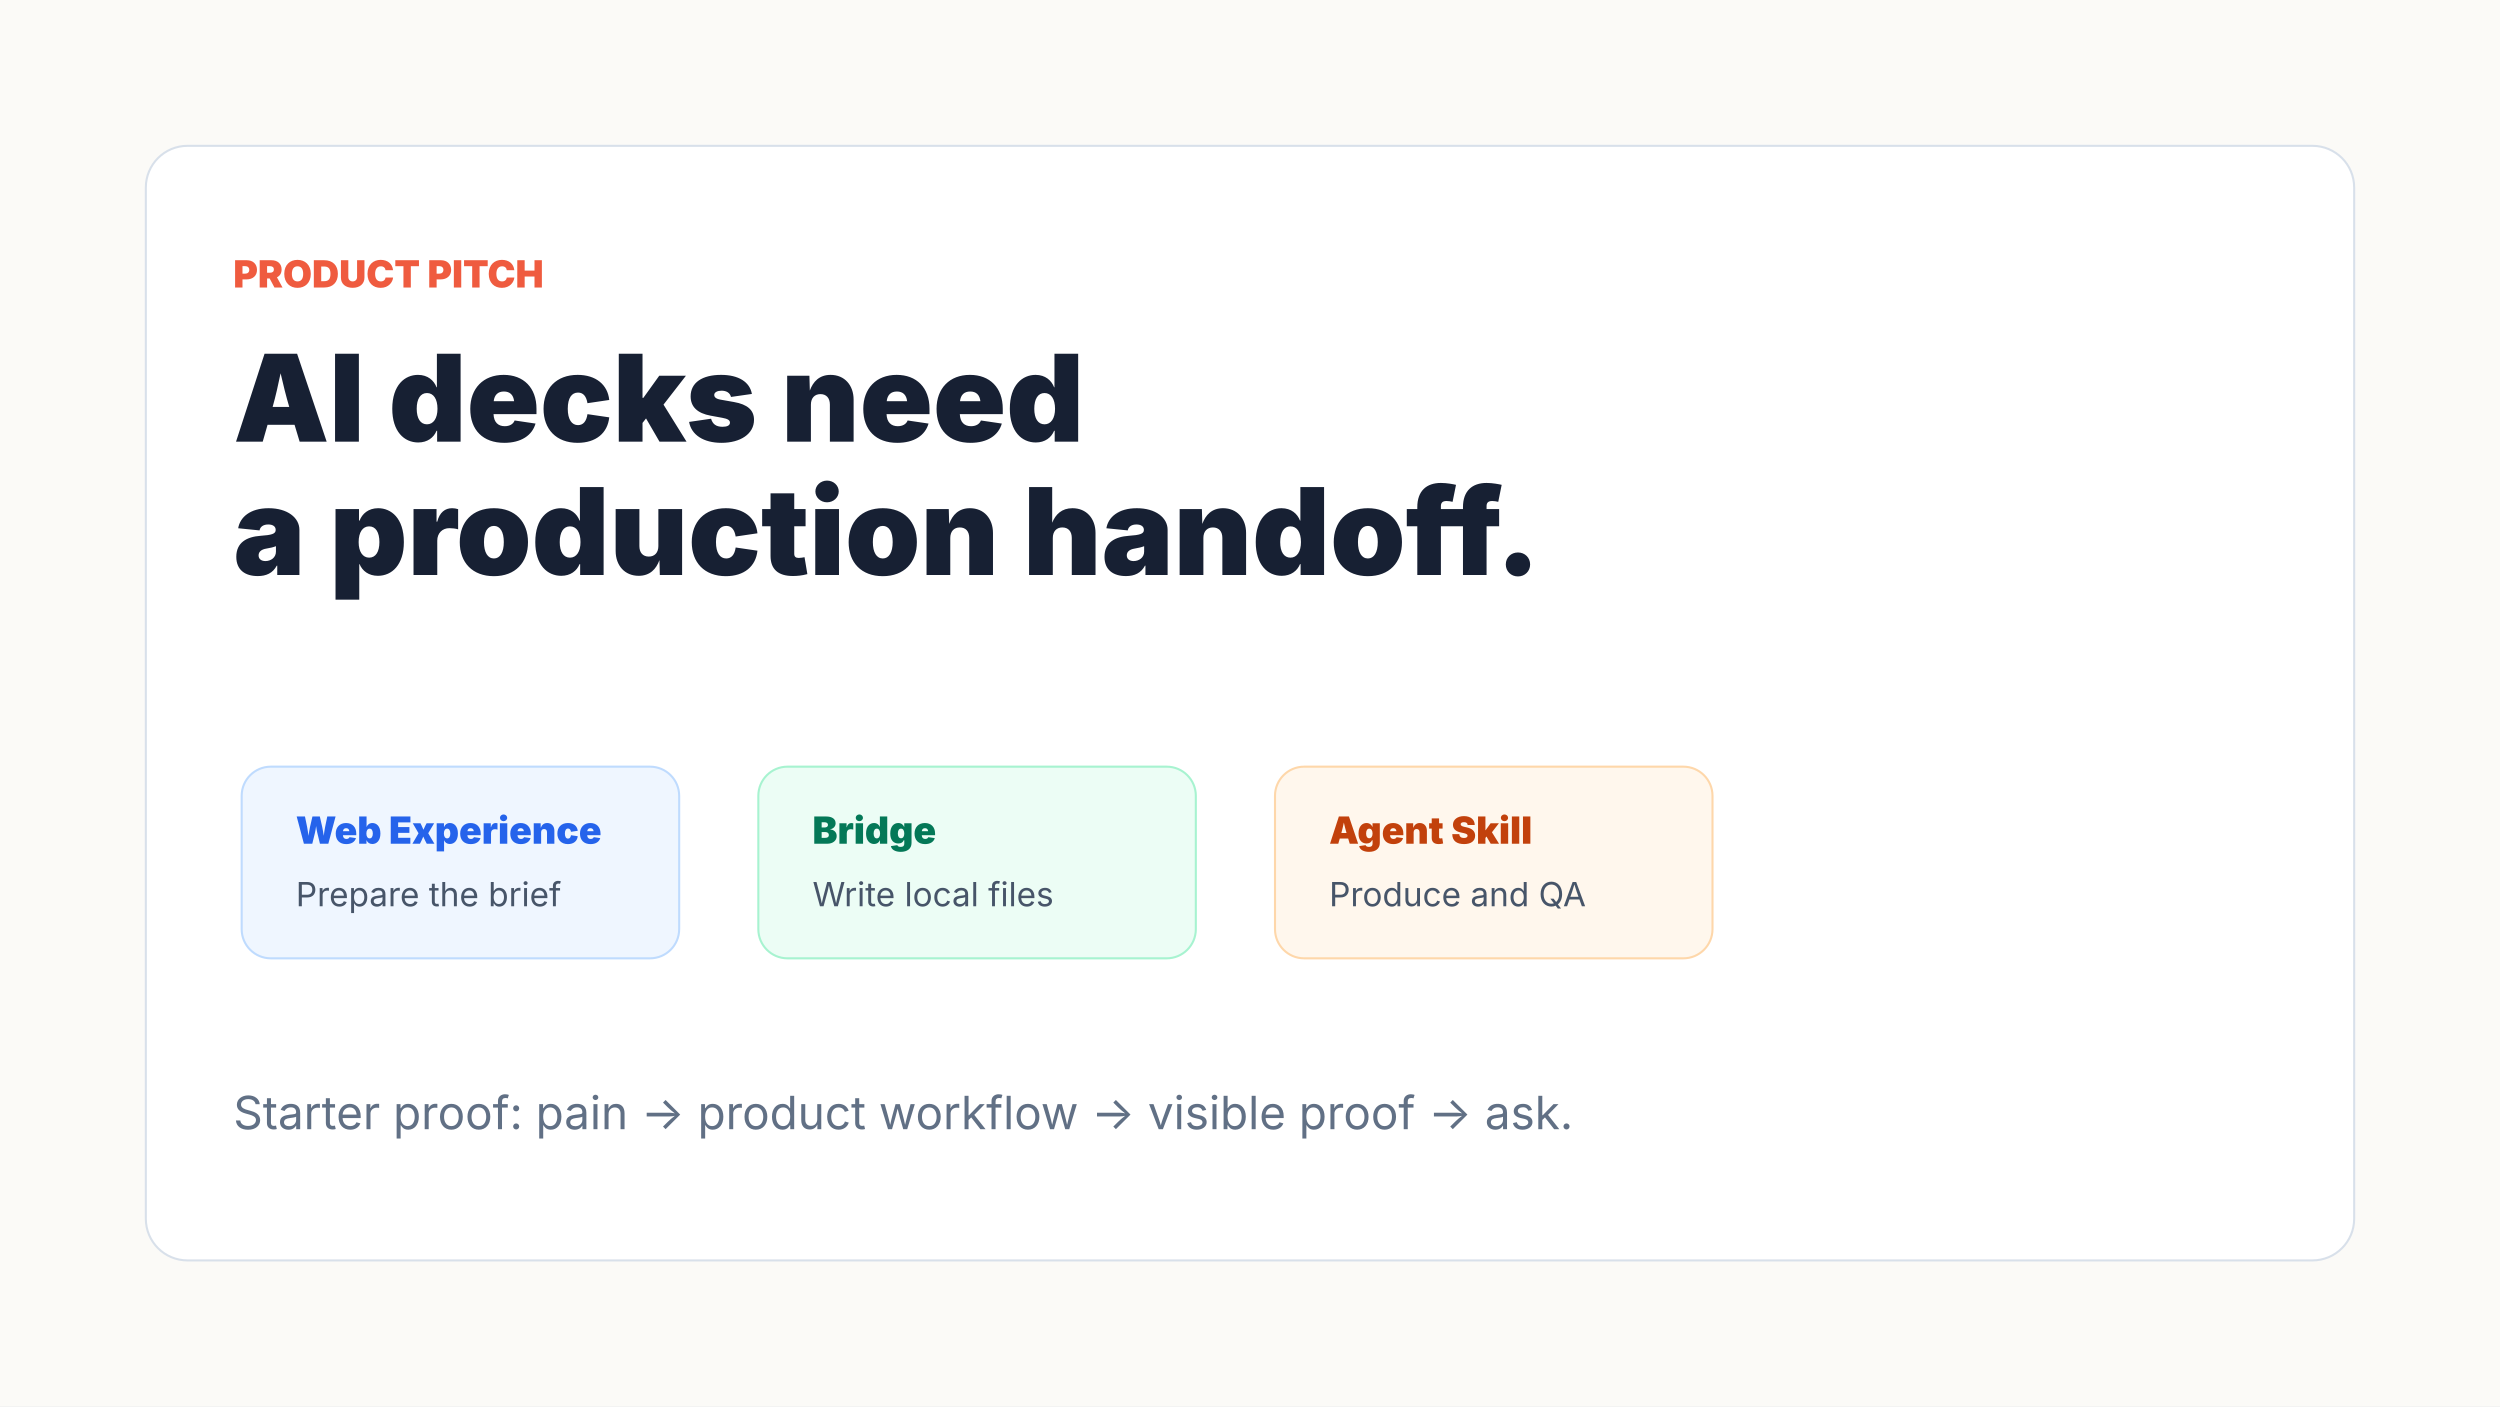
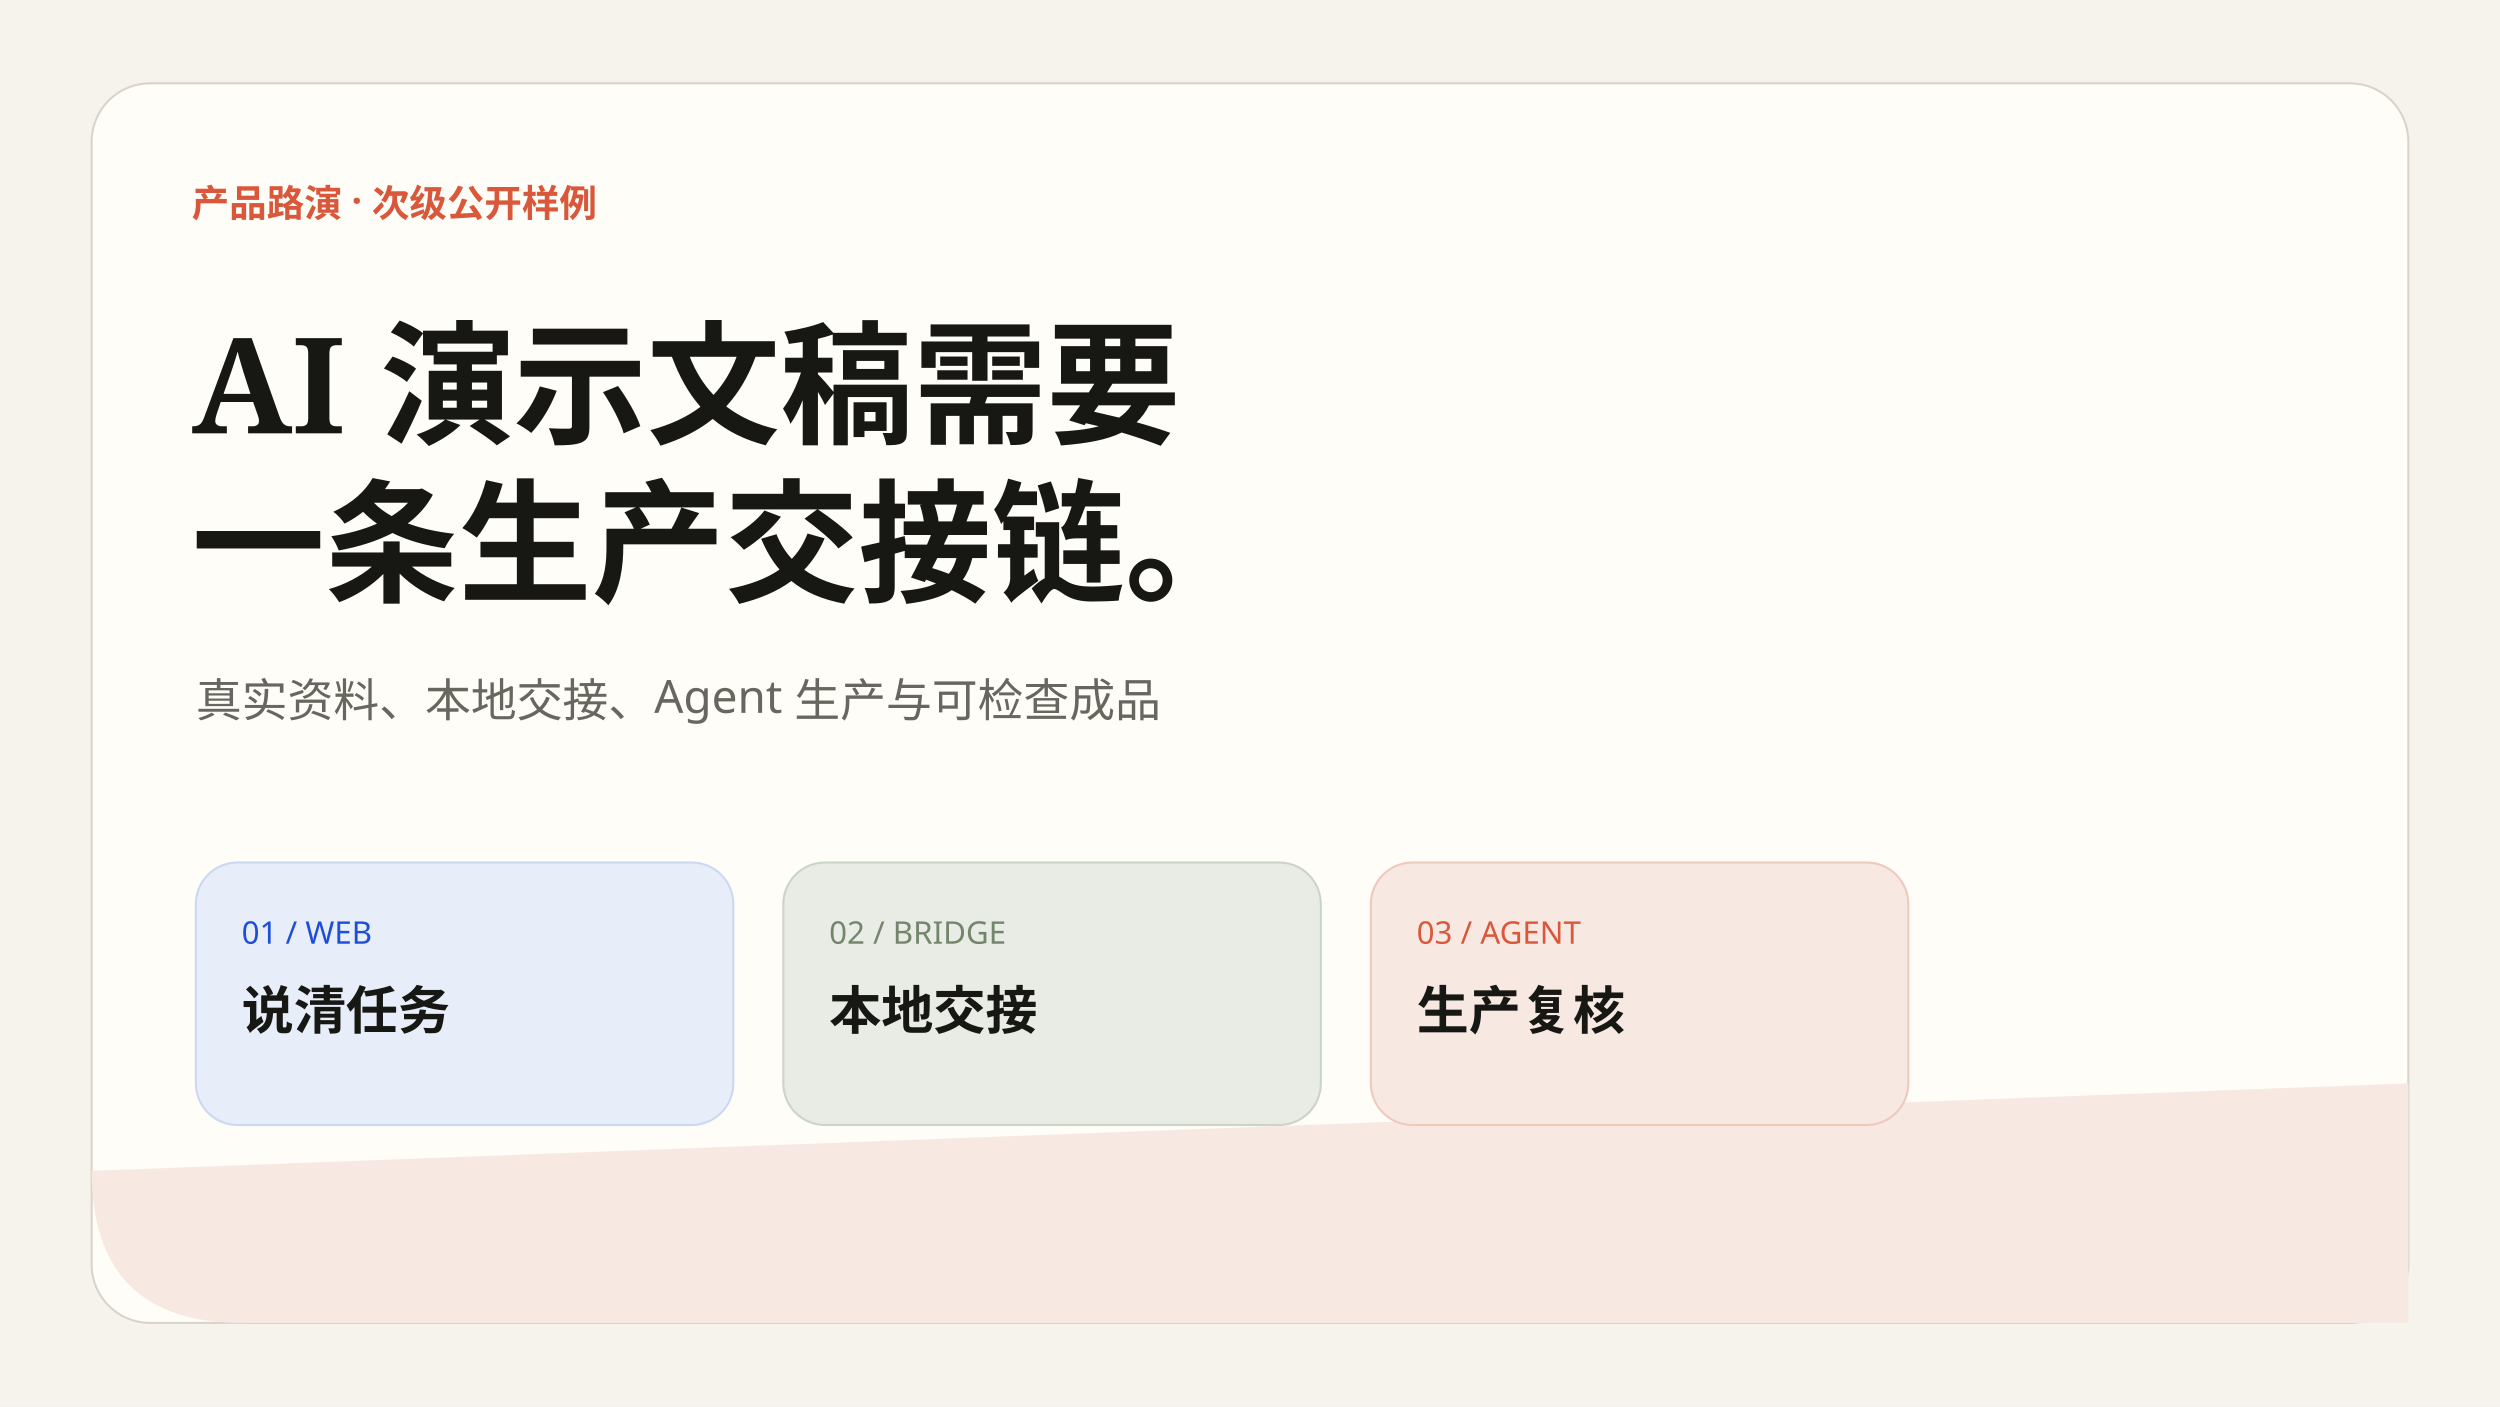
<svg xmlns="http://www.w3.org/2000/svg" width="1200" height="675" viewBox="0 0 1200 675" role="img" aria-labelledby="title desc">
-   <rect width="1200" height="675" fill="#fbfaf7" />
-   <rect x="70" y="70" width="1060" height="535" rx="20" fill="#ffffff" stroke="#d8e0ea" />
-   <text x="112" y="138" fill="#ef5b3f" font-family="Inter, Arial, sans-serif" font-size="18" font-weight="850">PRODUCT PITCH</text>
-   <text x="112" y="212" fill="#172033" font-family="Inter, Arial, sans-serif" font-size="58" font-weight="930">AI decks need</text>
-   <text x="112" y="276" fill="#172033" font-family="Inter, Arial, sans-serif" font-size="58" font-weight="930">a production handoff.</text>
-   <g font-family="Inter, Arial, sans-serif">
-     <rect x="116" y="368" width="210" height="92" rx="14" fill="#eff6ff" stroke="#bfdbfe" />
-     <text x="142" y="405" fill="#2563eb" font-size="18" font-weight="850">Web Experience</text>
-     <text x="142" y="435" fill="#475569" font-size="16">Prepare the brief</text>
-     <rect x="364" y="368" width="210" height="92" rx="14" fill="#ecfdf5" stroke="#a7f3d0" />
-     <text x="390" y="405" fill="#047857" font-size="18" font-weight="850">Bridge</text>
-     <text x="390" y="435" fill="#475569" font-size="16">Write local files</text>
-     <rect x="612" y="368" width="210" height="92" rx="14" fill="#fff7ed" stroke="#fed7aa" />
-     <text x="638" y="405" fill="#c2410c" font-size="18" font-weight="850">Agent Skill</text>
-     <text x="638" y="435" fill="#475569" font-size="16">Produce and QA</text>
+   <rect width="1200" height="675" fill="#F6F3ED" />
+   <rect x="44" y="40" width="1112" height="595" rx="28" fill="#FFFDF8" stroke="#D9D4C9" />
+   <path d="M44 562 Q44 635 116 635 H1156 V520 Z" fill="#F7E8E2" />
+   <g font-family="Noto Sans SC, Microsoft YaHei, sans-serif">
+     <text x="92" y="104" fill="#D9573B" font-size="18" font-weight="700">产品路演 · 次级公开样例</text>
+     <g font-family="Noto Serif SC, SimSun, serif" fill="#171714" font-weight="600">
+       <text x="92" y="208" font-size="64">AI 演示文稿需要</text>
+       <text x="92" y="284" font-size="64">一条生产交接链。</text>
+     </g>
+     <text x="94" y="344" fill="#67675F" font-size="22">真实资料、本地交接、Agent 生产与可检查成品</text>
+     <g transform="translate(94 414)">
+       <rect width="258" height="126" rx="20" fill="#E8EEF9" stroke="#CBD8F2" />
+       <text x="22" y="39" fill="#1D4ED8" font-size="15">01 / WEB</text>
+       <text x="22" y="80" fill="#171714" font-size="25" font-weight="700">说清任务</text>
+       <rect x="282" width="258" height="126" rx="20" fill="#E8ECE5" stroke="#CAD5C5" />
+       <text x="304" y="39" fill="#73866C" font-size="15">02 / BRIDGE</text>
+       <text x="304" y="80" fill="#171714" font-size="25" font-weight="700">本地交接</text>
+       <rect x="564" width="258" height="126" rx="20" fill="#F7E8E2" stroke="#EFC9BA" />
+       <text x="586" y="39" fill="#D9573B" font-size="15">03 / AGENT</text>
+       <text x="586" y="80" fill="#171714" font-size="25" font-weight="700">生产复核</text>
+     </g>
  </g>
-   <text x="112" y="542" fill="#617085" font-family="Inter, Arial, sans-serif" font-size="22">Starter proof: pain -&gt; product workflow -&gt; visible proof -&gt; ask.</text>
</svg>
